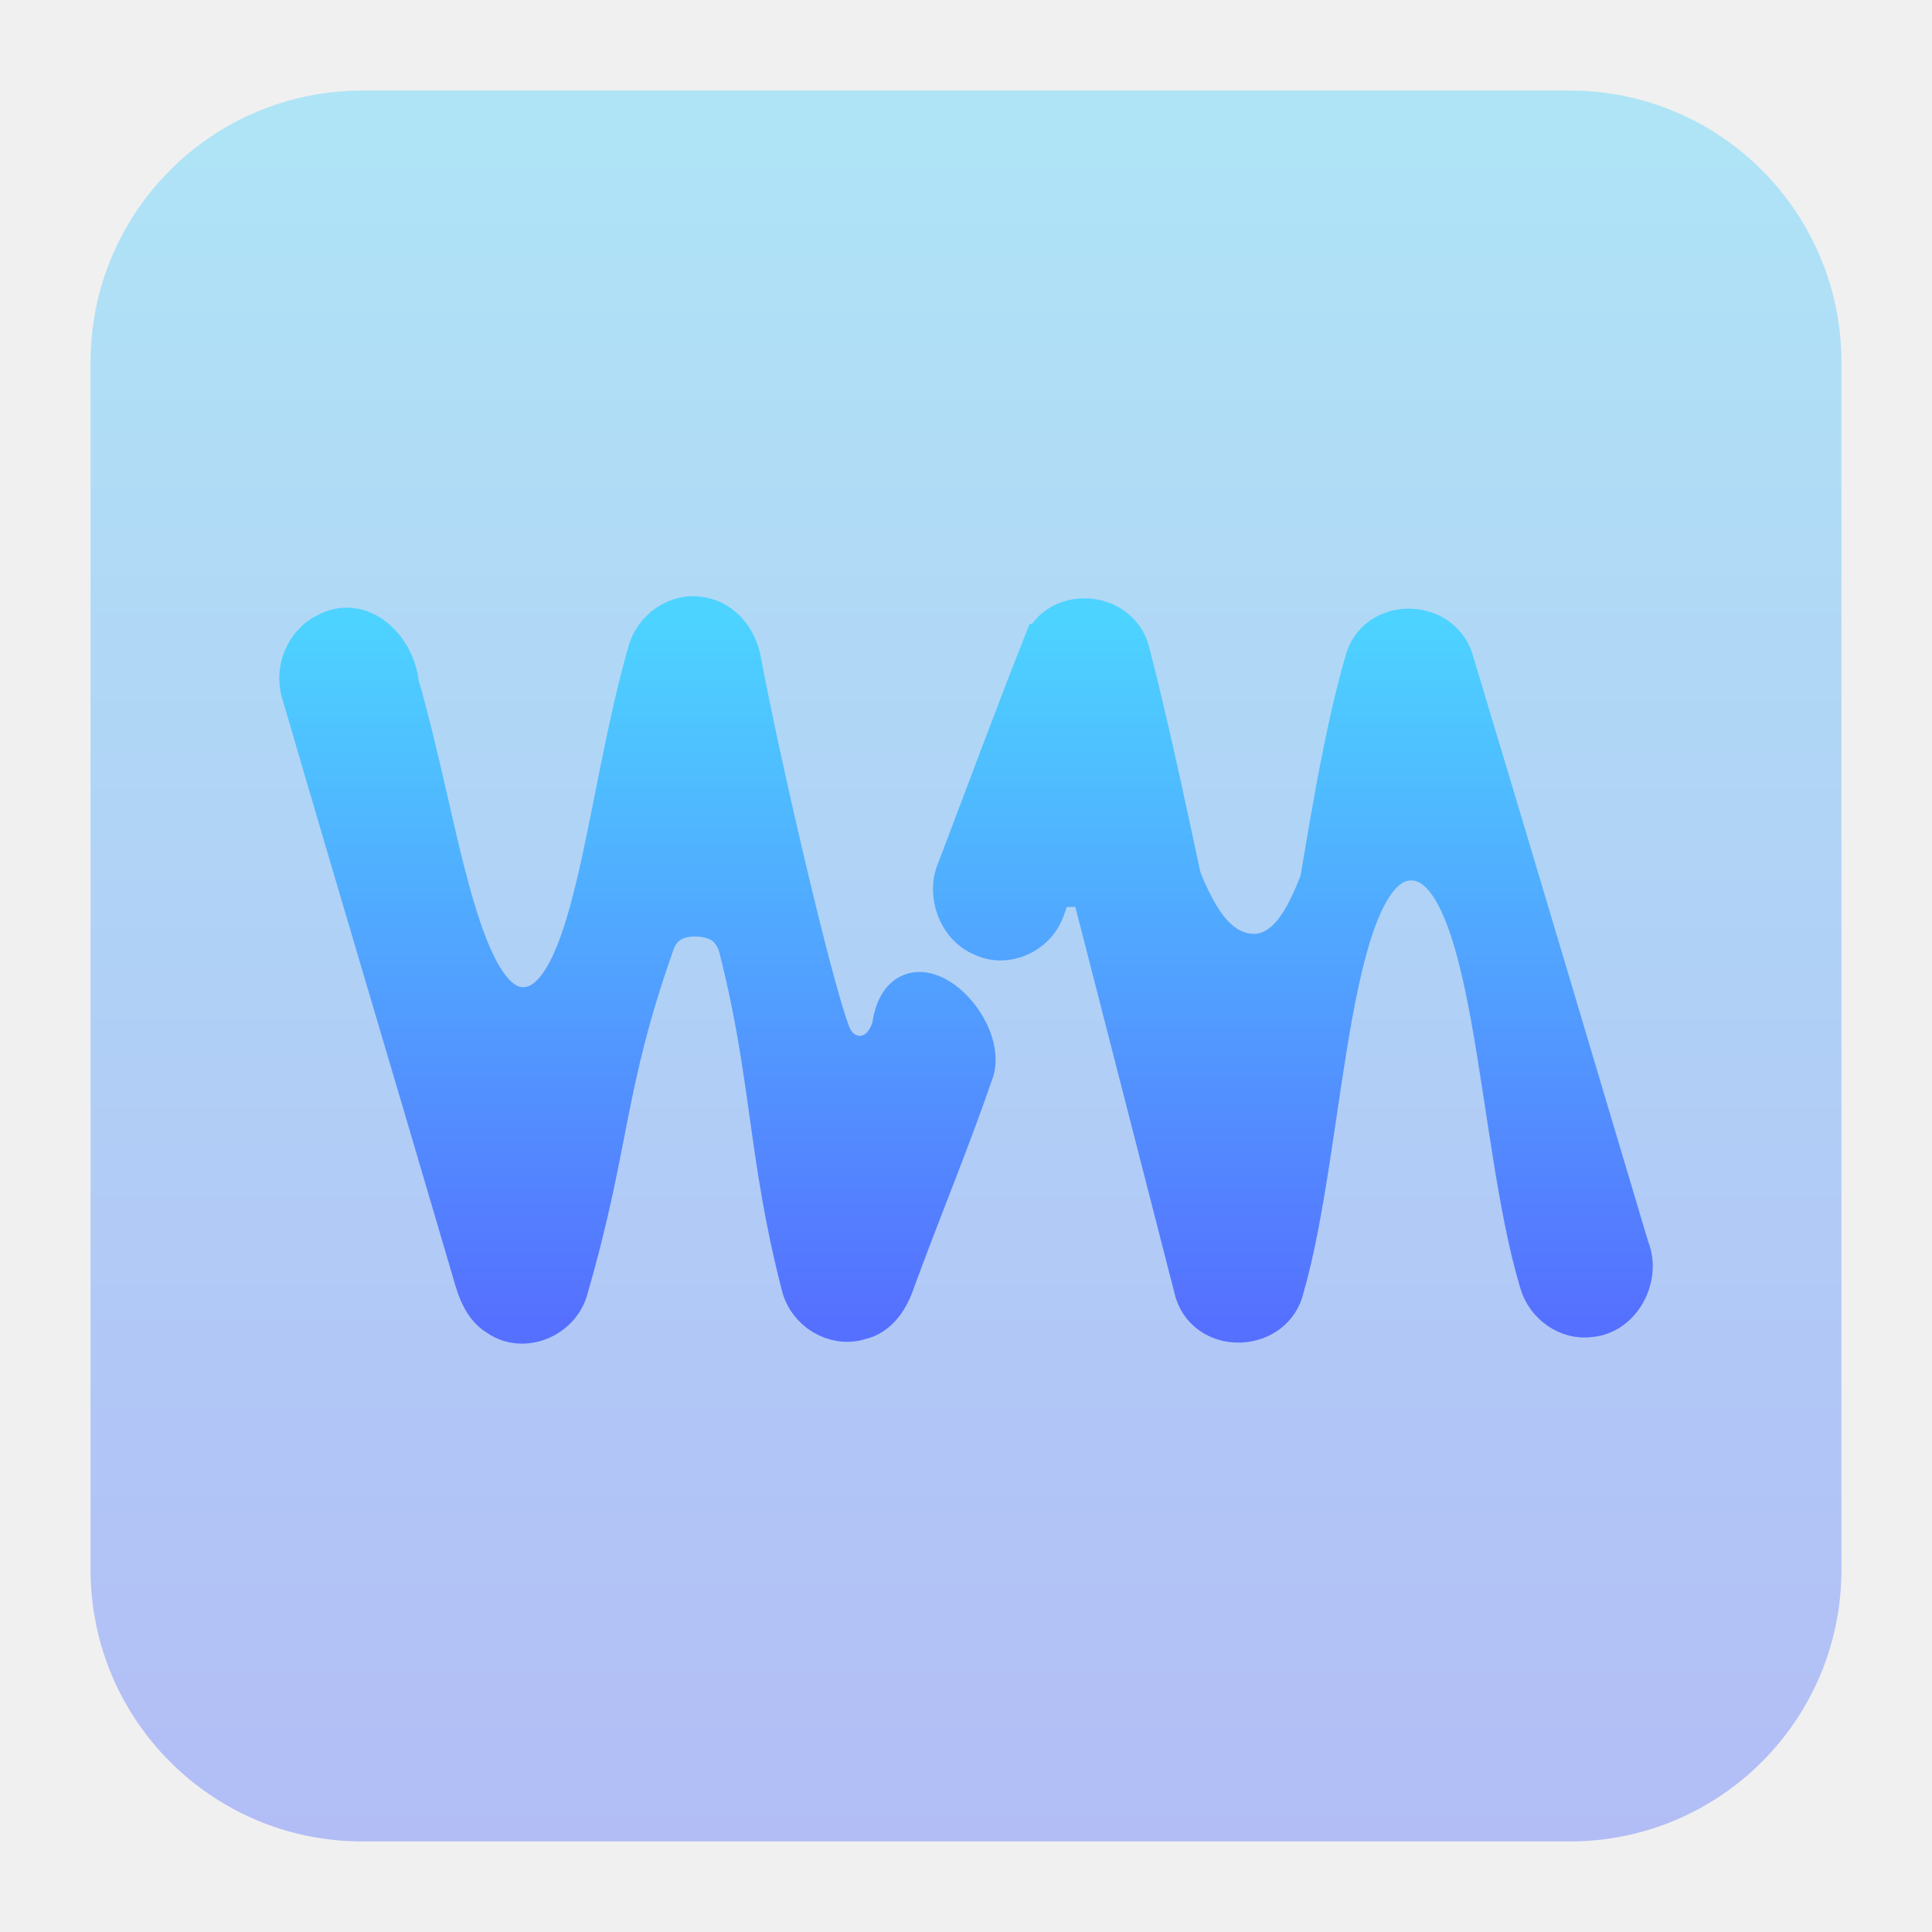
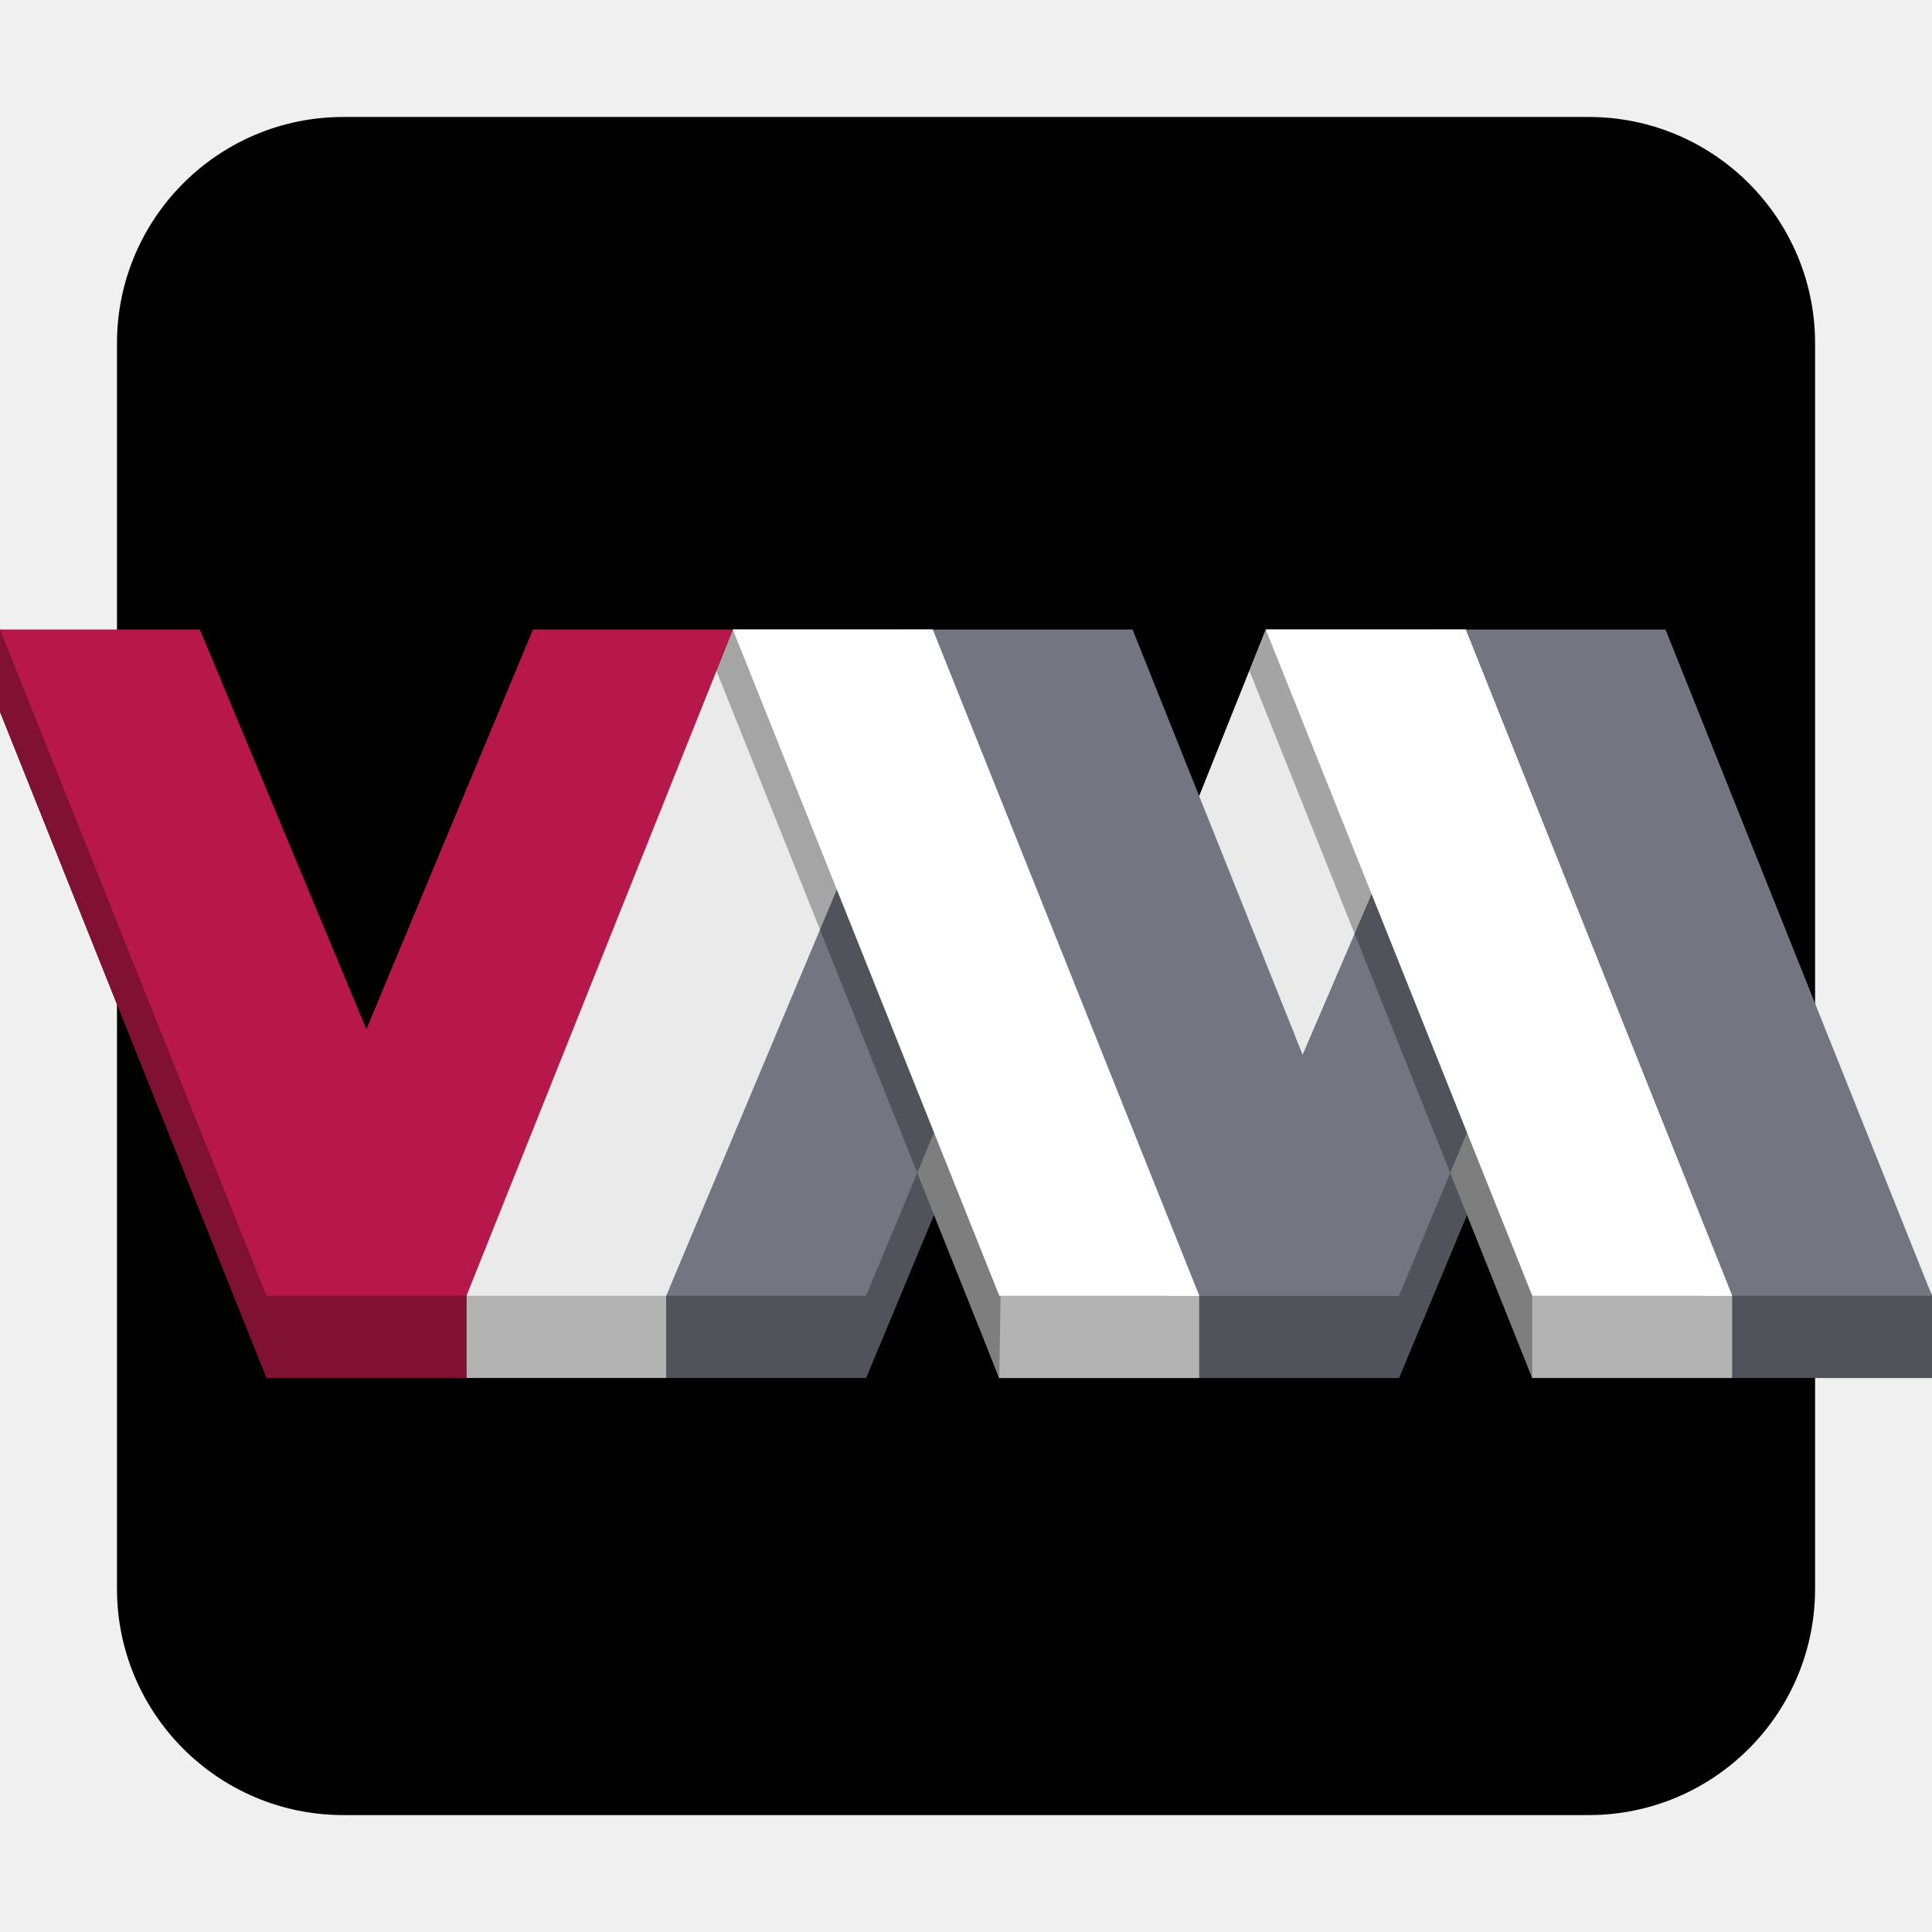
- <svg xmlns="http://www.w3.org/2000/svg" width="128" height="128" viewBox="0 0 128 128" fill="none" version="1.1" id="svg13">
-   <rect opacity="0.4" x="6" y="6" width="116" height="116" rx="18" fill="url(#paint0_linear_37_287)" id="rect1" />
-   <path d="m 43.045,43.358 c 0.357,-1.553 1.938,-2.632 3.423,-2.297 1.289,0.223 2.235,1.414 2.462,2.733 2.567,10.161 5.287,17.171 7.795,27.347 0.936,-2.047 1.348,-1.204 2.546,-3.097 1.863,-2.36 5.895,-0.18 5.11,2.802 -1.611,4.7 -3.529,9.289 -5.236,13.952 -0.362,1.106 -1.062,2.244 -2.23,2.478 -1.536,0.494 -3.303,-0.548 -3.67,-2.207 -2.23,-8.597 -3.27,-13.874 -5.491,-22.477 -0.332,-1.175 -2.615,-1.04 -2.746,-2.258 -2.92,9.852 -4.682,15.127 -7.536,25 -0.503,1.866 -2.799,2.802 -4.35,1.739 C 31.939,86.382 31.662,84.888 31.284,83.638 27.589,71.048 23.823,58.484 20.148,45.889 c -0.473,-1.43 0.227,-3.148 1.531,-3.775 2.195,-1.228 4.36,0.957 4.576,3.233 2.749,9.389 2.368,21.604 8.131,22.768 C 40.492,66.098 40.195,53.396 43.045,43.358 Z" fill="url(#paint1_linear_37_287)" id="path1" />
-   <path d="m 69.234,42.832 c 0.986,-2.435 4.742,-2.18 5.437,0.367 2.572,9.857 6.071,28.695 8.593,38.569 2.829,-9.73 4.501,-28.451 7.396,-38.154 0.937,-2.552 4.869,-2.318 5.518,0.346 3.897,12.915 7.732,25.851 11.594,38.776 0.77,1.834 -0.504,4.179 -2.401,4.349 -1.394,0.224 -2.83,-0.77 -3.217,-2.201 C 99.219,75.137 99.331,57.06 93.601,56.832 87.677,56.596 87.76,75.376 84.916,85.245 c -0.609,2.77 -4.702,2.998 -5.583,0.318 L 71.293,54.247 c -0.528,-2.057 -1.46,3.993 -2.251,5.966 -0.574,1.574 -2.472,2.377 -3.912,1.648 -1.515,-0.633 -2.26,-2.68 -1.541,-4.227 1.878,-4.934 3.71,-9.895 5.644,-14.802 z" stroke="url(#paint2_linear_37_287)" stroke-width="3" id="path2" />
-   <path d="m 69.234,42.832 c 0.986,-2.435 4.742,-2.18 5.437,0.367 3.654,9.994 4.936,18.451 8.298,18.668 3.155,0.204 4.555,-9.364 7.691,-18.254 0.937,-2.552 4.869,-2.318 5.518,0.346 3.897,12.915 7.732,25.851 11.594,38.776 0.77,1.834 -0.504,4.179 -2.401,4.349 -1.394,0.224 -2.83,-0.77 -3.217,-2.201 -2.869,-9.526 -6.918,-28.745 -9.791,-38.689 -0.066,-0.229 0.759,0.085 0.693,-0.135 -0.572,1.84 5.948,6.917 5.38,9.441 -0.335,1.489 -6.222,-0.642 -7.71,2.133 -4.574,8.531 -3.869,20.875 -5.811,27.611 -0.609,2.77 -4.702,2.998 -5.583,0.318 -2.774,-10.41 -3.211,-14.466 -5.94,-24.887 -0.73,1.994 4.011,-1.284 -4.35,-0.463 -0.574,1.574 -2.472,2.377 -3.912,1.648 -1.515,-0.633 -2.26,-2.68 -1.541,-4.227 1.878,-4.934 3.71,-9.895 5.644,-14.802 z" fill="url(#paint3_linear_37_287)" id="path3" />
-   <path d="m 43.045,43.358 c 0.357,-1.553 1.938,-2.632 3.423,-2.297 1.289,0.223 2.235,1.414 2.462,2.733 1.153,6.229 4.666,21.51 5.938,24.784 0.818,2.103 3.642,2.194 4.402,-0.534 0.699,-4.961 5.895,-0.18 5.11,2.802 -1.611,4.7 -3.529,9.289 -5.236,13.952 -0.362,1.106 -1.062,2.244 -2.23,2.478 C 55.379,87.77 53.612,86.728 53.244,85.069 51.014,76.472 51.292,71.185 49.072,62.582 48.65,61.304 47.732,60.628 46.28,60.553 44.132,60.441 43.43,61.78 43.225,62.361 39.802,72.049 40.326,75.461 37.472,85.335 36.968,87.201 34.672,88.136 33.122,87.074 31.939,86.382 31.662,84.888 31.284,83.638 27.589,71.048 23.823,58.484 20.148,45.889 c -0.473,-1.43 0.227,-3.148 1.531,-3.775 2.195,-1.228 4.36,0.957 4.576,3.233 2.749,9.389 3.957,22.054 8.673,21.54 C 39.573,66.38 40.195,53.396 43.045,43.358 Z" stroke="url(#paint4_linear_37_287)" stroke-width="3" id="path4" />
-   <defs id="defs13">
-     <linearGradient id="paint0_linear_37_287" x1="64.001" y1="122" x2="64.001" y2="6" gradientUnits="userSpaceOnUse">
-       <stop stop-color="#5570FF" id="stop4" />
-       <stop offset="1" stop-color="#4DD3FF" id="stop5" />
-     </linearGradient>
-     <linearGradient id="paint1_linear_37_287" x1="85.657" y1="87.453" x2="85.657" y2="41.14" gradientUnits="userSpaceOnUse">
-       <stop stop-color="#5570FF" id="stop6" />
-       <stop offset="1" stop-color="#4DD3FF" id="stop7" />
-     </linearGradient>
-     <linearGradient id="paint2_linear_37_287" x1="85.657" y1="87.453" x2="85.657" y2="41.14" gradientUnits="userSpaceOnUse">
-       <stop stop-color="#5570FF" id="stop8" />
-       <stop offset="1" stop-color="#4DD3FF" id="stop9" />
-     </linearGradient>
-     <linearGradient id="paint3_linear_37_287" x1="85.657" y1="87.453" x2="85.657" y2="41.14" gradientUnits="userSpaceOnUse">
-       <stop stop-color="#5570FF" id="stop10" />
-       <stop offset="1" stop-color="#4DD3FF" id="stop11" />
-     </linearGradient>
-     <linearGradient id="paint4_linear_37_287" x1="85.657" y1="87.453" x2="85.657" y2="41.14" gradientUnits="userSpaceOnUse">
-       <stop stop-color="#5570FF" id="stop12" />
-       <stop offset="1" stop-color="#4DD3FF" id="stop13" />
-     </linearGradient>
-   </defs>
+ <svg xmlns="http://www.w3.org/2000/svg" width="512" height="512" version="1.1" viewBox="0 0 135.47 135.47">
+   <rect x="8.202" y="8.202" width="119.07" height="119.07" rx="15.875" ry="15.875" stroke-linecap="square" stroke-linejoin="round" stroke-width=".5" />
+   <path d="m2.55e-6 49.906 18.685 46.714h42.043l4.766-11.441 4.576 11.441h28.029l4.766-11.441 3.409 8.521 1.168 2.92h28.029v-5.765l-18.685-40.949h-28.028l-4.671 11.678-4.671-11.678h-42.043l-11.68 28.029-11.676-28.029-14.014-5.764 0.001 5.764z" stroke-width=".265" />
+   <g transform="matrix(1.0894 0 0 1.0894 -6.0528 -.52469)" stroke-width=".224">
+     <path d="m82.742 89.174 17.152-42.881h12.864l17.152 37.589v5.292h-12.864l-10.722-25.728-10.718 25.728h-12.863z" fill="#737680" />
+     <path d="m69.877 89.174 17.152-42.881h12.864l17.152 37.589-1e-5 5.292h-12.864l-10.15-26.3-11.29 26.3h-12.863z" fill="#60636e" />
+     <path d="m48.437 89.174v-5.292l17.152-37.589h12.864l17.152 42.881h-12.864l-10.722-25.728-10.718 25.728h-12.863z" fill="#737680" />
+     <path d="m35.573 89.174v-5.292l17.152-37.589h12.864l17.152 42.881h-12.864l-10.297-26.529-11.143 21.237v5.292h-12.863z" fill="#fff" />
+     <path d="m5.556 46.293 17.152 42.881h12.864v-5.292l17.152-37.589h-12.864l-10.722 25.728-10.718-25.728-12.864-5.292 8.78e-4 5.292z" fill="#b8174c" />
+     <path d="m52.725 46.293h12.864l17.152 37.589v5.292h-12.864z" fill="#fff" />
+     <path d="m87.03 46.293h12.864l17.152 37.589v5.292h-12.864l-1.072-2.68z" fill="#fff" />
+   </g>
+   <path d="m2.55e-6 49.906 18.685 46.714h42.043l4.766-11.441 4.576 11.441h28.029l4.766-11.441 3.409 8.521 1.168 2.92h28.029v-5.765l-18.685-40.949h-28.028l-4.671 11.678-4.671-11.678h-42.043l-11.68 28.029-11.676-28.029-14.014-5.764 0.001 5.764z" opacity=".3" stroke-width=".287" />
+   <path d="m84.085 90.855 18.685-46.714h14.014l18.685 46.714h-14.014l-11.68-28.028-11.676 28.028h-14.013z" fill="#737680" stroke-width=".265" />
+   <path d="m70.07 90.855 18.685-46.714h14.014l18.685 46.714h-14.014l-11.057-28.651-12.299 28.651h-14.013z" fill="#fff" stroke-width=".265" />
+   <path d="m70.07 90.855 18.685-46.714h14.014l18.685 46.714h-14.014l-11.057-28.651-12.299 28.651h-14.013z" fill="#272a34" opacity=".1" stroke-width=".265" />
+   <path d="m46.714 90.855 18.685-46.714h14.014l18.685 46.714h-14.014l-11.68-28.028-11.676 28.028h-14.013z" fill="#737680" stroke-width=".265" />
+   <path d="m32.7 90.855 18.685-46.714h14.014l18.685 46.714h-14.014l-11.217-28.9-12.139 28.9h-14.013z" fill="#fff" stroke-width=".265" />
+   <path d="m49.079 44.141h14.014l18.685 46.714h-11.62l-0.088 5.765z" opacity=".3" stroke-width=".287" />
+   <path d="m2.55e-6 44.141 18.685 46.714h14.014l18.685-46.714h-14.014l-11.68 28.028-11.676-28.028h-14.013z" fill="#b8174c" stroke-width=".265" />
+   <path d="m88.756 44.141h11.709l18.685 46.714h-11.711l7.8e-4 5.764-19.835-49.592z" opacity=".3" stroke-width=".287" />
+   <path d="m32.7 90.855 18.685-46.714h14.014l18.685 46.714h-14.014l-11.217-28.9-12.139 28.9h-14.013z" fill="#272a34" opacity=".1" stroke-width=".265" />
+   <path d="m51.385 44.141h14.014l18.685 46.714h-14.014z" fill="#fff" stroke-width=".265" />
+   <path d="m88.756 44.141h14.014l18.685 46.714h-14.014z" fill="#fff" stroke-width=".265" />
+   <path d="m51.385 44.141h14.014l18.685 46.714h-14.014z" fill="#737680" opacity="0" stroke-width=".265" />
+   <path d="m88.756 44.141h14.014l18.685 46.714h-14.014z" fill="#737680" opacity="0" stroke-width=".265" />
+   <path transform="scale(.26459)" d="m114.47 63c-28.512 0-51.467 22.954-51.467 51.467v10c0-28.512 22.954-51.467 51.467-51.467h283.07c28.512 0 51.467 22.954 51.467 51.467v-10c0-28.512-22.954-51.467-51.467-51.467h-283.07z" opacity=".02" stroke-linecap="square" stroke-linejoin="round" stroke-width="1.89" />
+   <path transform="scale(.26459)" d="m63 387.53v10c0 28.512 22.954 51.467 51.467 51.467h283.07c28.512 0 51.467-22.954 51.467-51.467v-10c0 28.512-22.954 51.467-51.467 51.467h-283.07c-28.512 0-51.467-22.954-51.467-51.467z" opacity=".1" stroke-linecap="square" stroke-linejoin="round" stroke-width="1.89" />
</svg>
